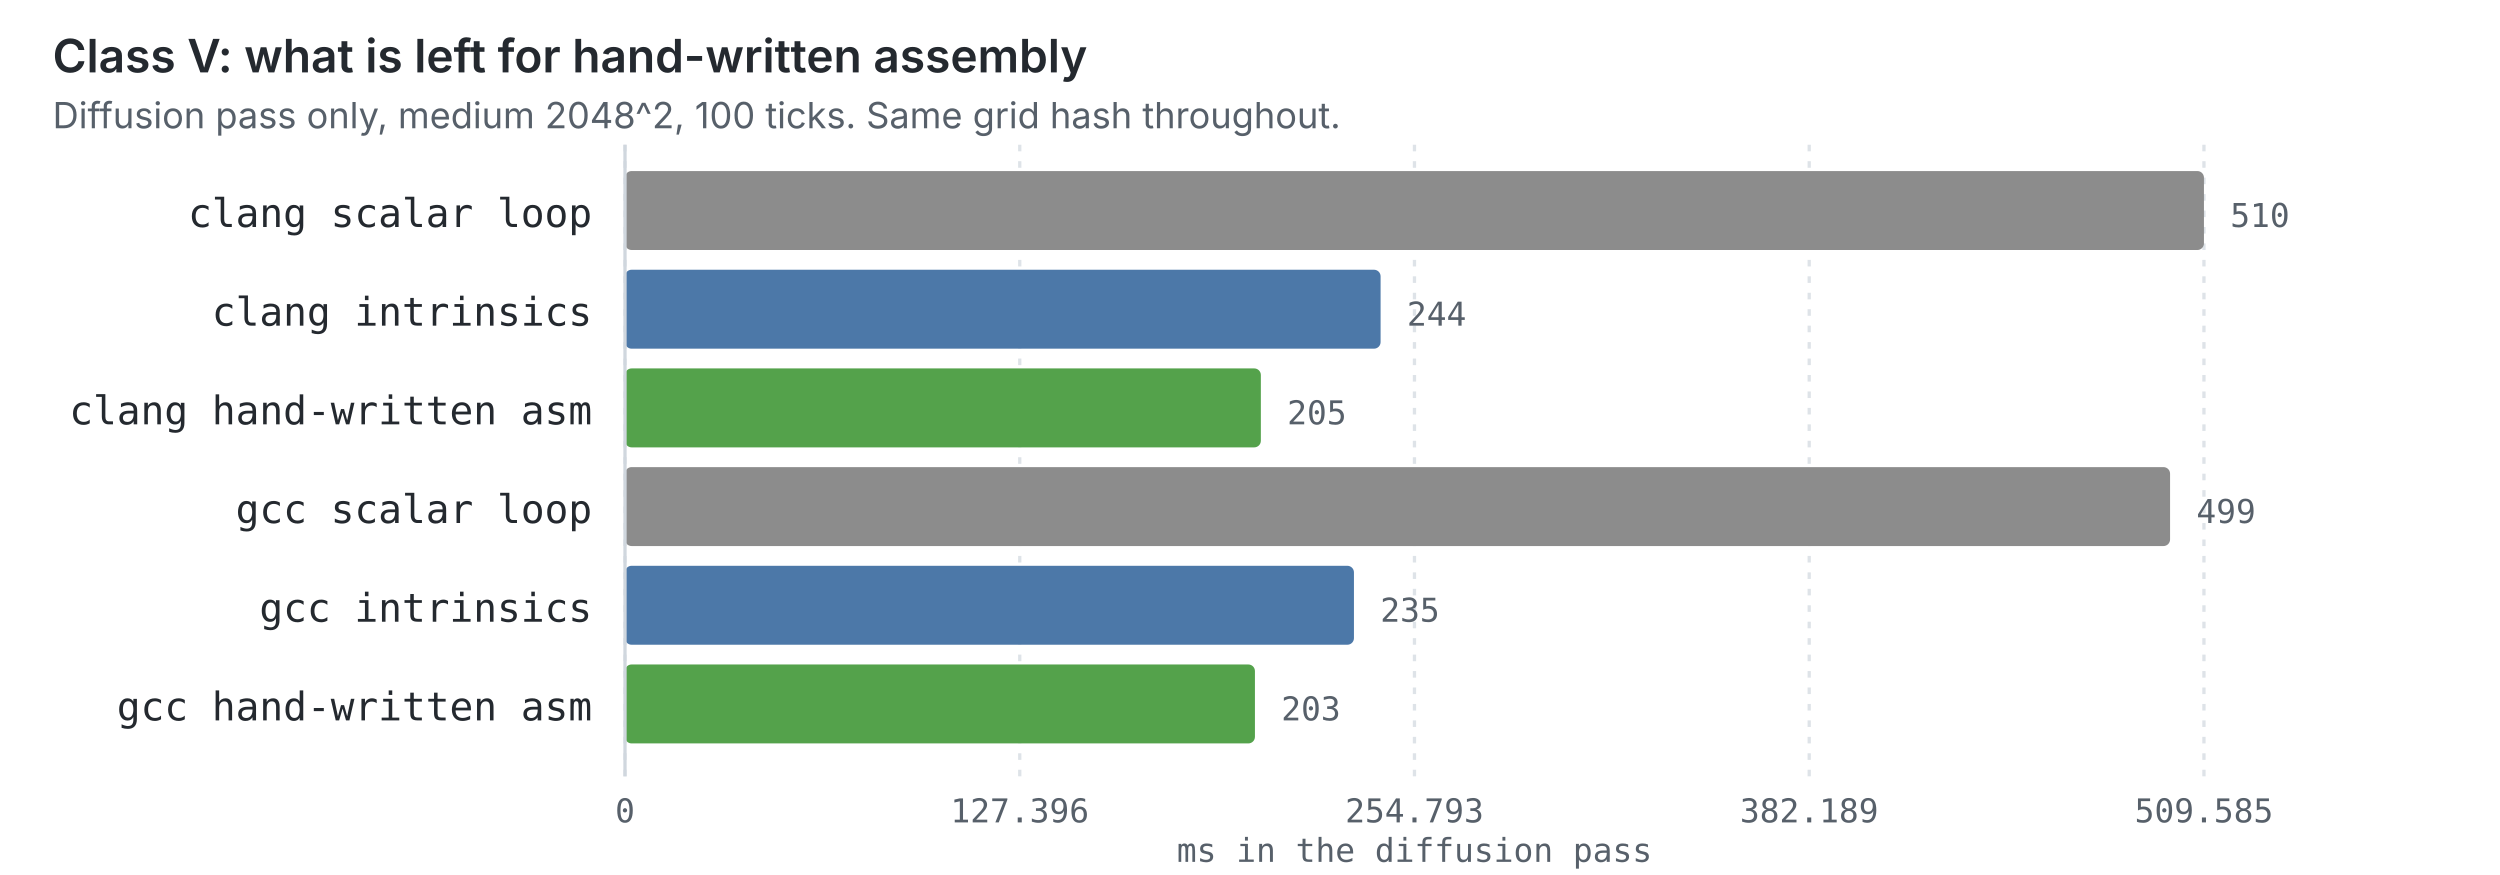
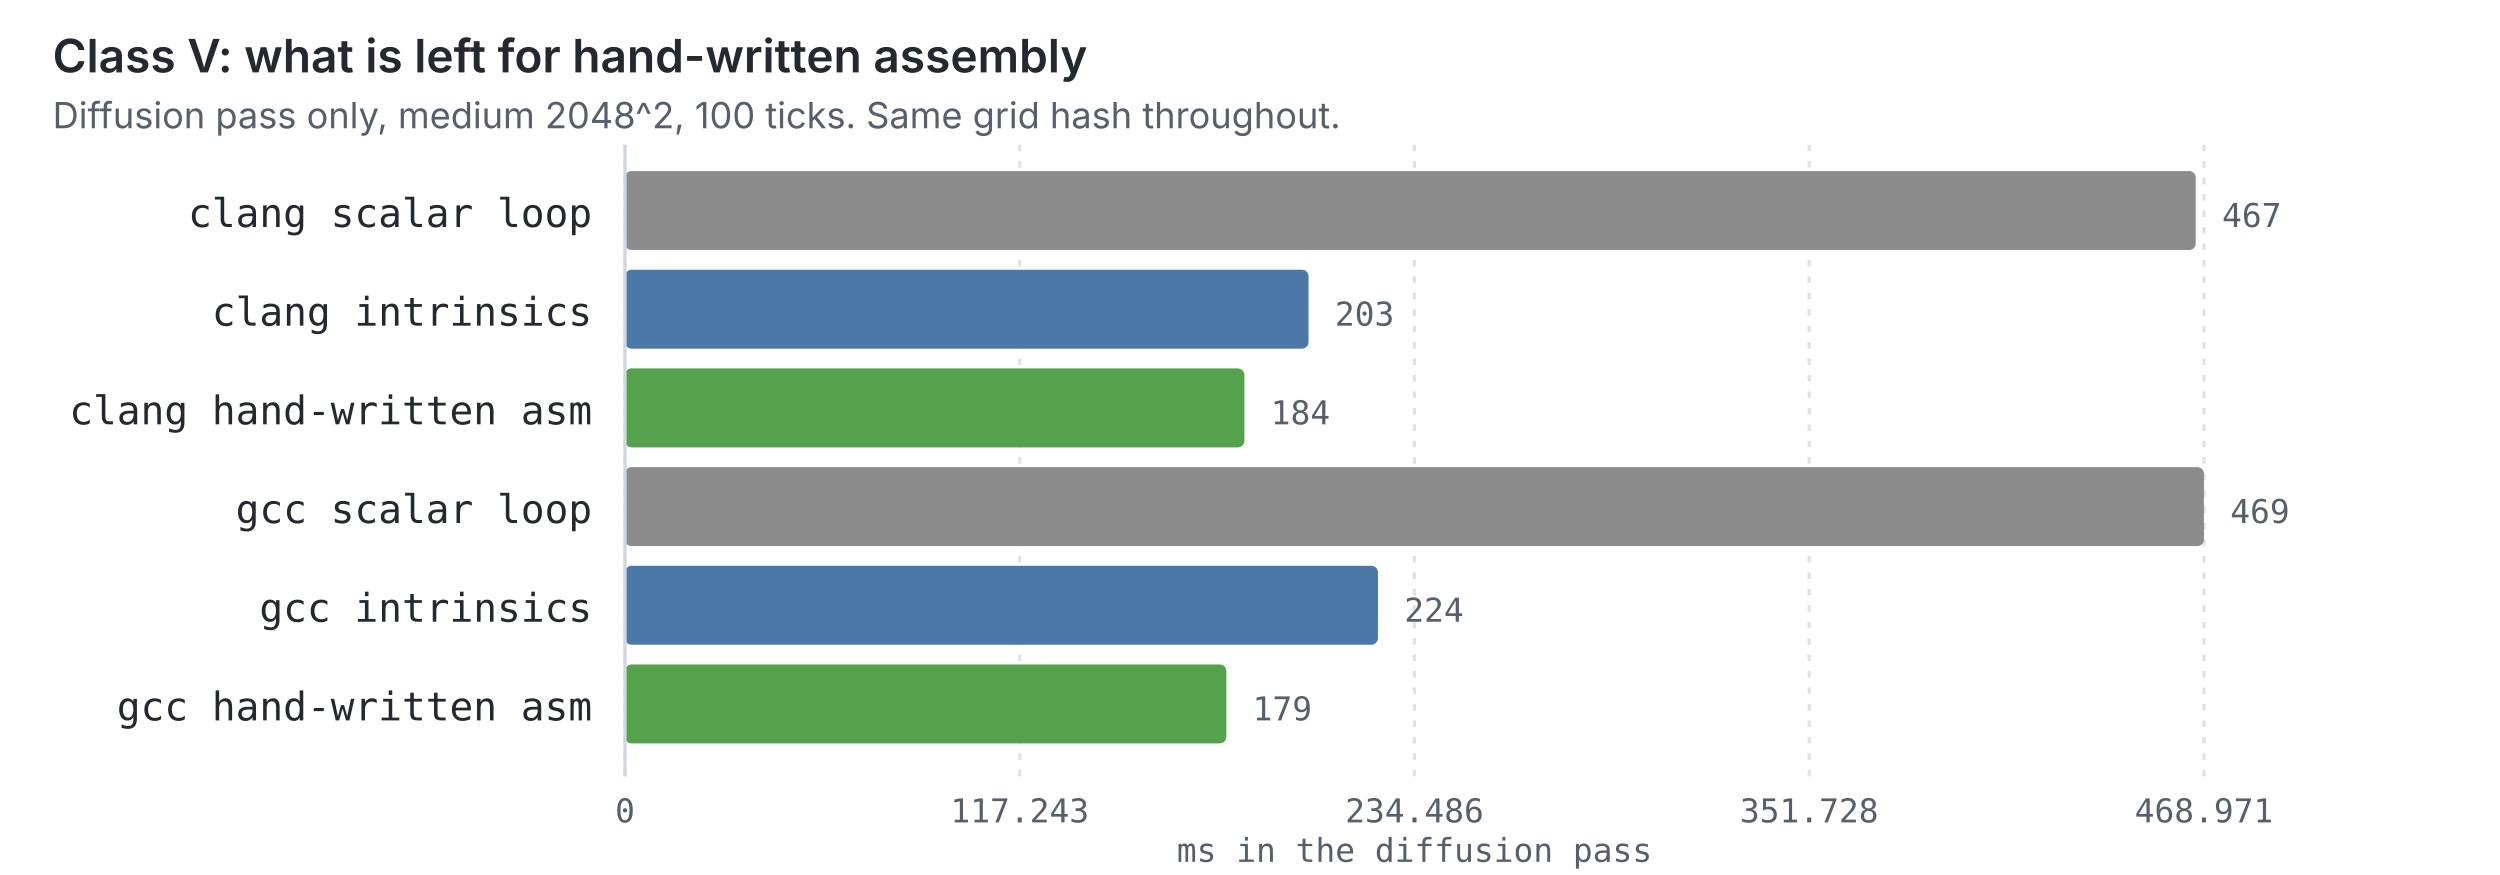
<svg xmlns="http://www.w3.org/2000/svg" viewBox="0 0 760 266" width="760" height="266" role="img" aria-label="Class V: what is left for hand-written assembly">
  <style>
    .bg    { fill: none; }
    .lbl   { fill: #24292f; font: 12px ui-monospace, "SF Mono", Menlo, monospace; }
    .lbl-s { fill: #57606a; font: 10px ui-monospace, "SF Mono", Menlo, monospace; }
    .ttl   { fill: #24292f; font: 600 14px -apple-system, "Segoe UI", sans-serif; }
    .sub   { fill: #57606a; font: 11px -apple-system, "Segoe UI", sans-serif; }
    .axis  { stroke: #d0d7de; stroke-width: 1; }
    .grid  { stroke: #d0d7de; stroke-width: 1; stroke-dasharray: 2 3; opacity: .7; }
    @media (prefers-color-scheme: dark) {
      .lbl   { fill: #e6edf3; }
      .lbl-s { fill: #9198a1; }
      .ttl   { fill: #e6edf3; }
      .sub   { fill: #9198a1; }
      .axis  { stroke: #3d444d; }
      .grid  { stroke: #3d444d; }
    }
  </style>
  <text x="16" y="22" class="ttl">Class V: what is left for hand-written assembly</text>
  <text x="16" y="39" class="sub">Diffusion pass only, medium 2048^2, 100 ticks. Same grid hash throughout.</text>
  <line x1="190.0" y1="44" x2="190.0" y2="236" class="grid" />
  <text x="190.0" y="250" class="lbl-s" text-anchor="middle">0</text>
  <line x1="310.0" y1="44" x2="310.0" y2="236" class="grid" />
-   <text x="310.0" y="250" class="lbl-s" text-anchor="middle">127.396</text>
+   <text x="310.0" y="250" class="lbl-s" text-anchor="middle">117.243</text>
  <line x1="430.0" y1="44" x2="430.0" y2="236" class="grid" />
-   <text x="430.0" y="250" class="lbl-s" text-anchor="middle">254.793</text>
+   <text x="430.0" y="250" class="lbl-s" text-anchor="middle">234.486</text>
  <line x1="550.0" y1="44" x2="550.0" y2="236" class="grid" />
-   <text x="550.0" y="250" class="lbl-s" text-anchor="middle">382.189</text>
+   <text x="550.0" y="250" class="lbl-s" text-anchor="middle">351.728</text>
  <line x1="670.0" y1="44" x2="670.0" y2="236" class="grid" />
-   <text x="670.0" y="250" class="lbl-s" text-anchor="middle">509.585</text>
+   <text x="670.0" y="250" class="lbl-s" text-anchor="middle">468.971</text>
  <text x="430" y="262" class="lbl-s" text-anchor="middle">ms in the diffusion pass</text>
  <text x="180" y="69" class="lbl" text-anchor="end">clang  scalar loop</text>
-   <rect x="190" y="52" width="480.0" height="24" rx="2" fill="#8c8c8c" />
-   <text x="678.0" y="69" class="lbl-s">510</text>
+   <rect x="190" y="52" width="477.5" height="24" rx="2" fill="#8c8c8c" />
+   <text x="675.5" y="69" class="lbl-s">467</text>
  <text x="180" y="99" class="lbl" text-anchor="end">clang  intrinsics</text>
-   <rect x="190" y="82" width="229.7" height="24" rx="2" fill="#4c78a8" />
-   <text x="427.7" y="99" class="lbl-s">244</text>
+   <rect x="190" y="82" width="207.8" height="24" rx="2" fill="#4c78a8" />
+   <text x="405.8" y="99" class="lbl-s">203</text>
  <text x="180" y="129" class="lbl" text-anchor="end">clang  hand-written asm</text>
-   <rect x="190" y="112" width="193.3" height="24" rx="2" fill="#54a24b" />
-   <text x="391.3" y="129" class="lbl-s">205</text>
+   <rect x="190" y="112" width="188.3" height="24" rx="2" fill="#54a24b" />
+   <text x="386.3" y="129" class="lbl-s">184</text>
  <text x="180" y="159" class="lbl" text-anchor="end">gcc  scalar loop</text>
-   <rect x="190" y="142" width="469.7" height="24" rx="2" fill="#8c8c8c" />
-   <text x="667.7" y="159" class="lbl-s">499</text>
+   <rect x="190" y="142" width="480.0" height="24" rx="2" fill="#8c8c8c" />
+   <text x="678.0" y="159" class="lbl-s">469</text>
  <text x="180" y="189" class="lbl" text-anchor="end">gcc  intrinsics</text>
-   <rect x="190" y="172" width="221.6" height="24" rx="2" fill="#4c78a8" />
-   <text x="419.6" y="189" class="lbl-s">235</text>
+   <rect x="190" y="172" width="228.9" height="24" rx="2" fill="#4c78a8" />
+   <text x="426.9" y="189" class="lbl-s">224</text>
  <text x="180" y="219" class="lbl" text-anchor="end">gcc  hand-written asm</text>
-   <rect x="190" y="202" width="191.5" height="24" rx="2" fill="#54a24b" />
-   <text x="389.5" y="219" class="lbl-s">203</text>
+   <rect x="190" y="202" width="182.8" height="24" rx="2" fill="#54a24b" />
+   <text x="380.8" y="219" class="lbl-s">179</text>
  <line x1="190" y1="44" x2="190" y2="236" class="axis" />
</svg>
